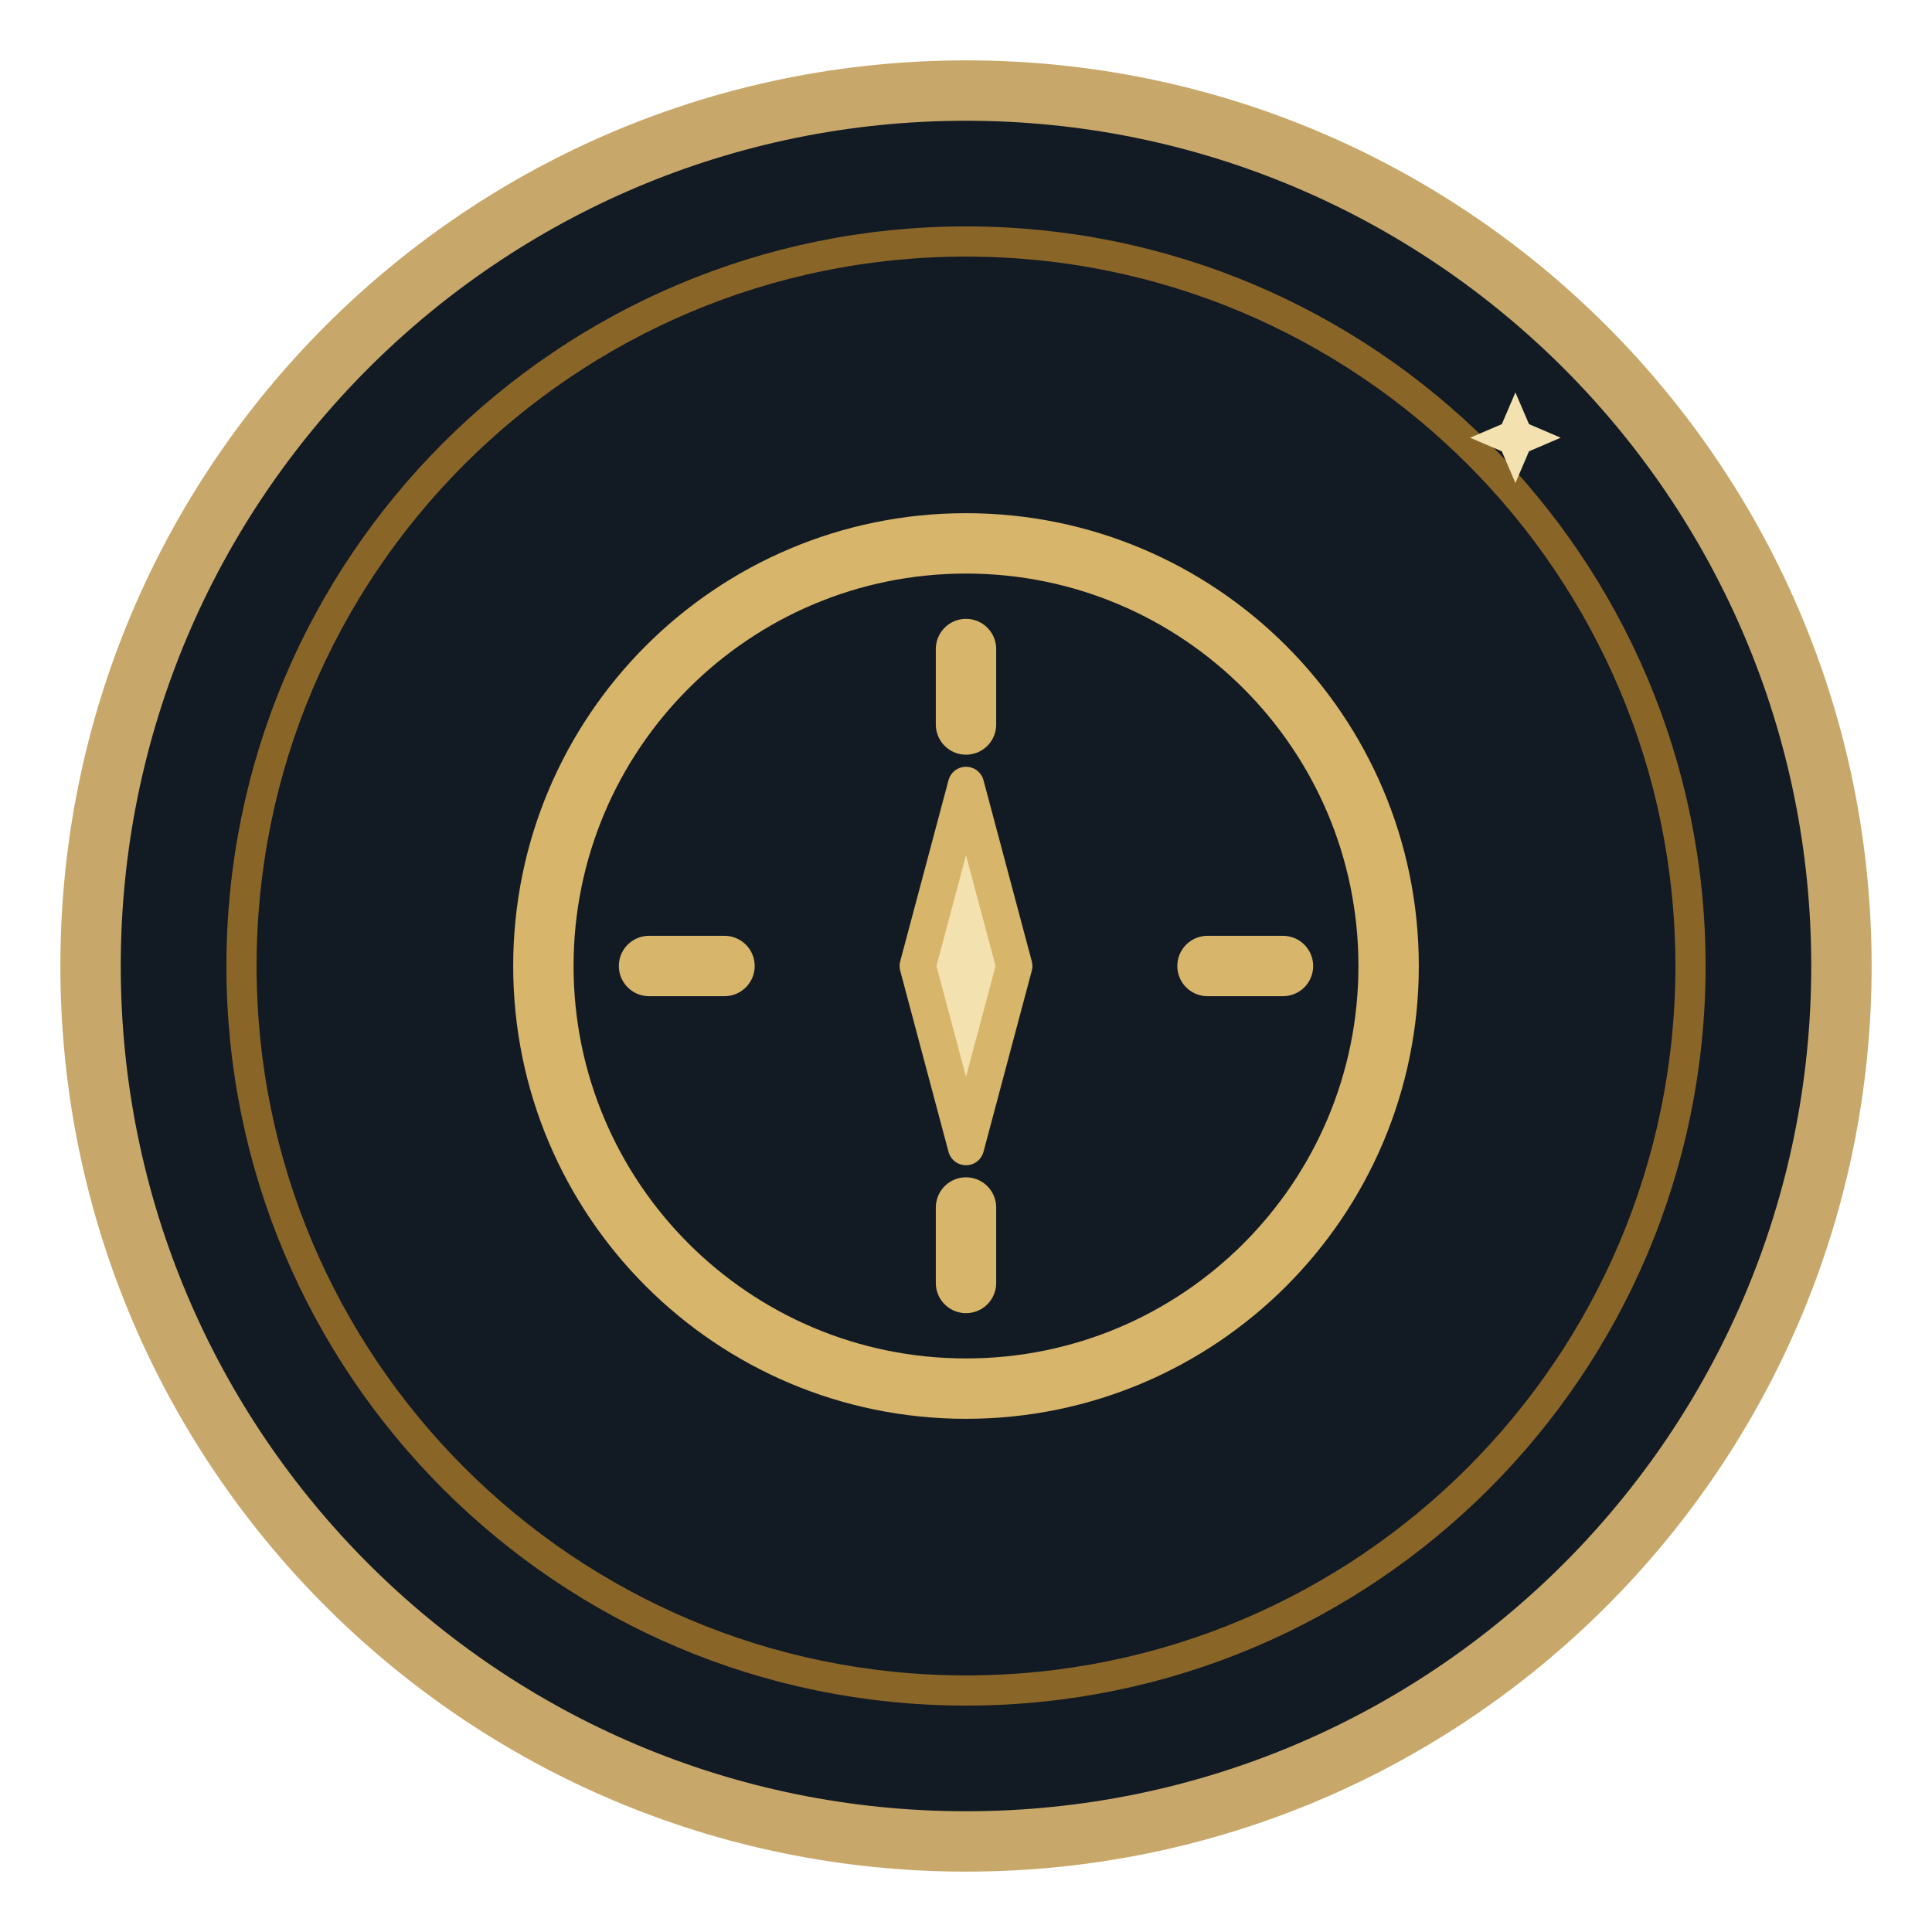
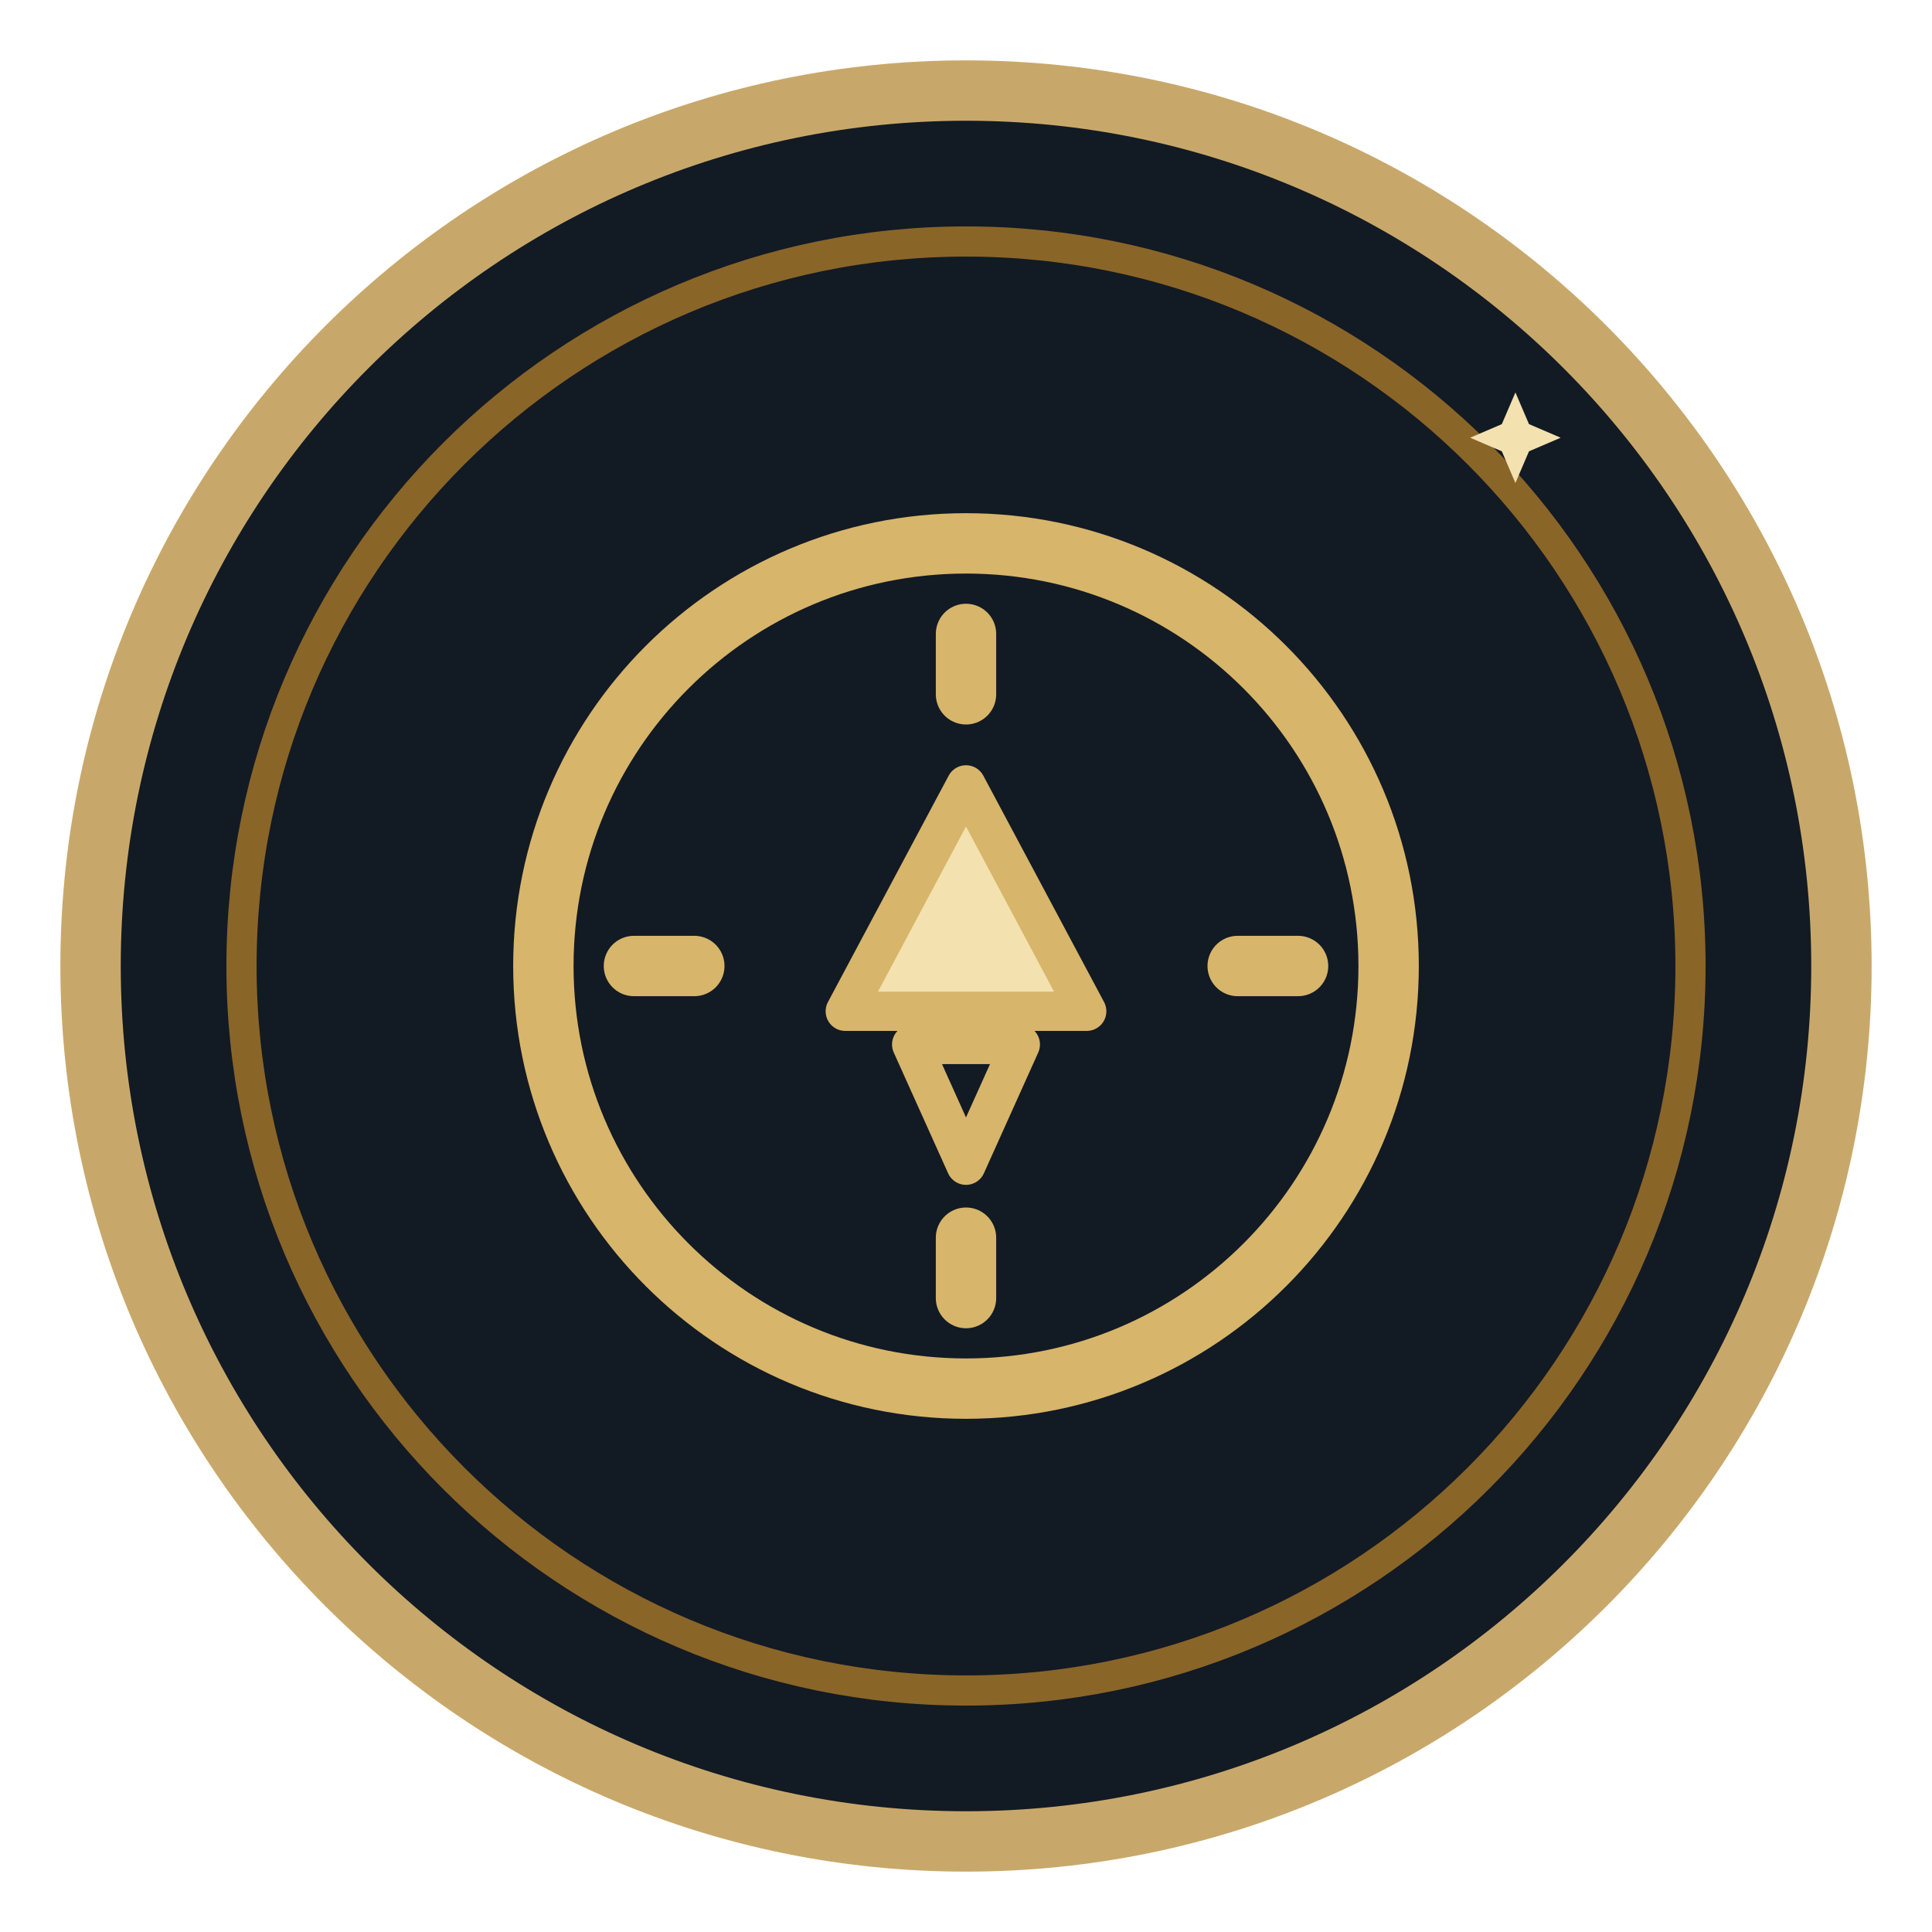
<svg xmlns="http://www.w3.org/2000/svg" viewBox="0 0 64 64">
  <circle cx="32" cy="32" r="29" fill="#121a24" stroke="#c8a86a" stroke-width="2" />
  <circle cx="32" cy="32" r="24" fill="none" stroke="#8a6528" stroke-width="1" />
  <path fill="#f3e2b0" d="M50.2 13L50.65 14.05L51.7 14.5L50.65 14.95L50.2 16L49.75 14.95L48.7 14.5L49.75 14.05Z" />
  <g fill="none" stroke="#d7b56a" stroke-width="2" stroke-linecap="round">
    <circle cx="32" cy="32" r="14" />
-     <path d="M32 21.5V24" />
-     <path d="M32 40V42.5" />
-     <path d="M21.5 32H24" />
-     <path d="M40 32H42.5" />
+     <path d="M32 21V23" />
+     <path d="M32 41V43" />
+     <path d="M21 32H23" />
+     <path d="M41 32H43" />
  </g>
-   <path d="M32 26L33.6 32L32 38L30.4 32Z" fill="#f3e2b0" stroke="#d7b56a" stroke-width="1.2" stroke-linejoin="round" />
+   <path d="M32 26L36 33.5H28Z" fill="#f3e2b0" stroke="#d7b56a" stroke-width="1.3" stroke-linejoin="round" />
+   <path d="M30.2 34.6H33.8L32 38.6Z" fill="none" stroke="#d7b56a" stroke-width="1.3" stroke-linejoin="round" />
</svg>
